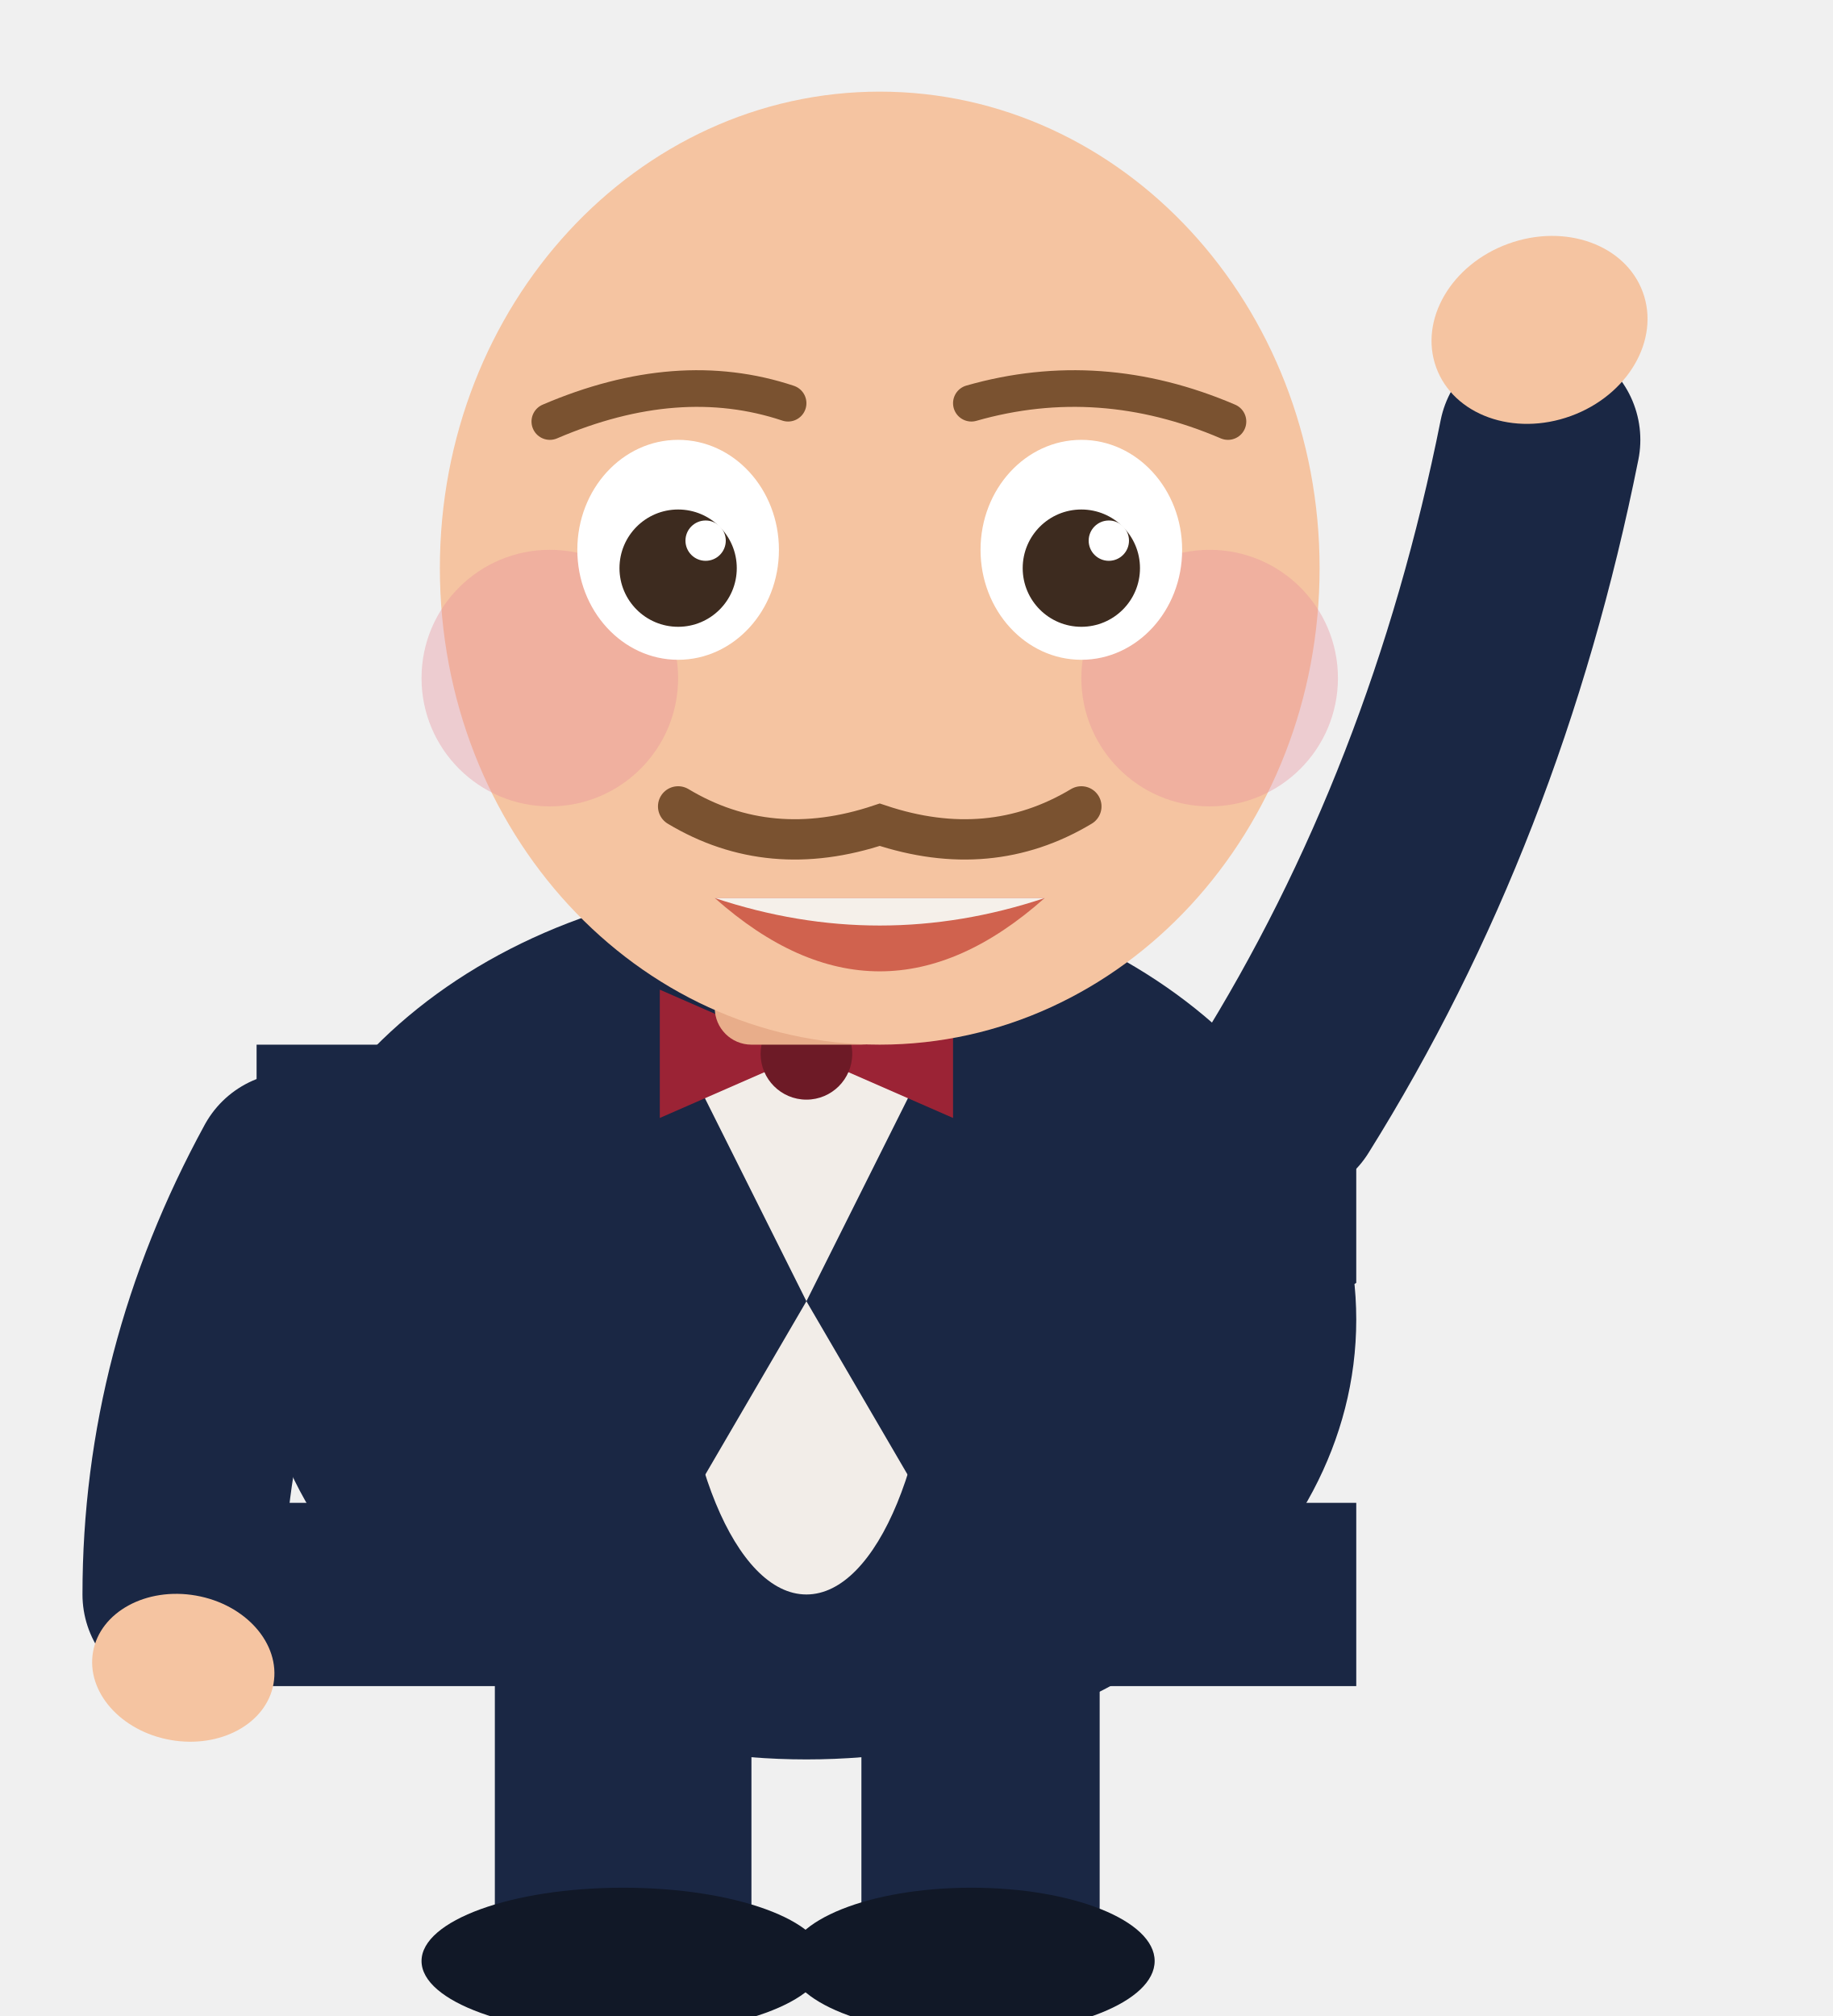
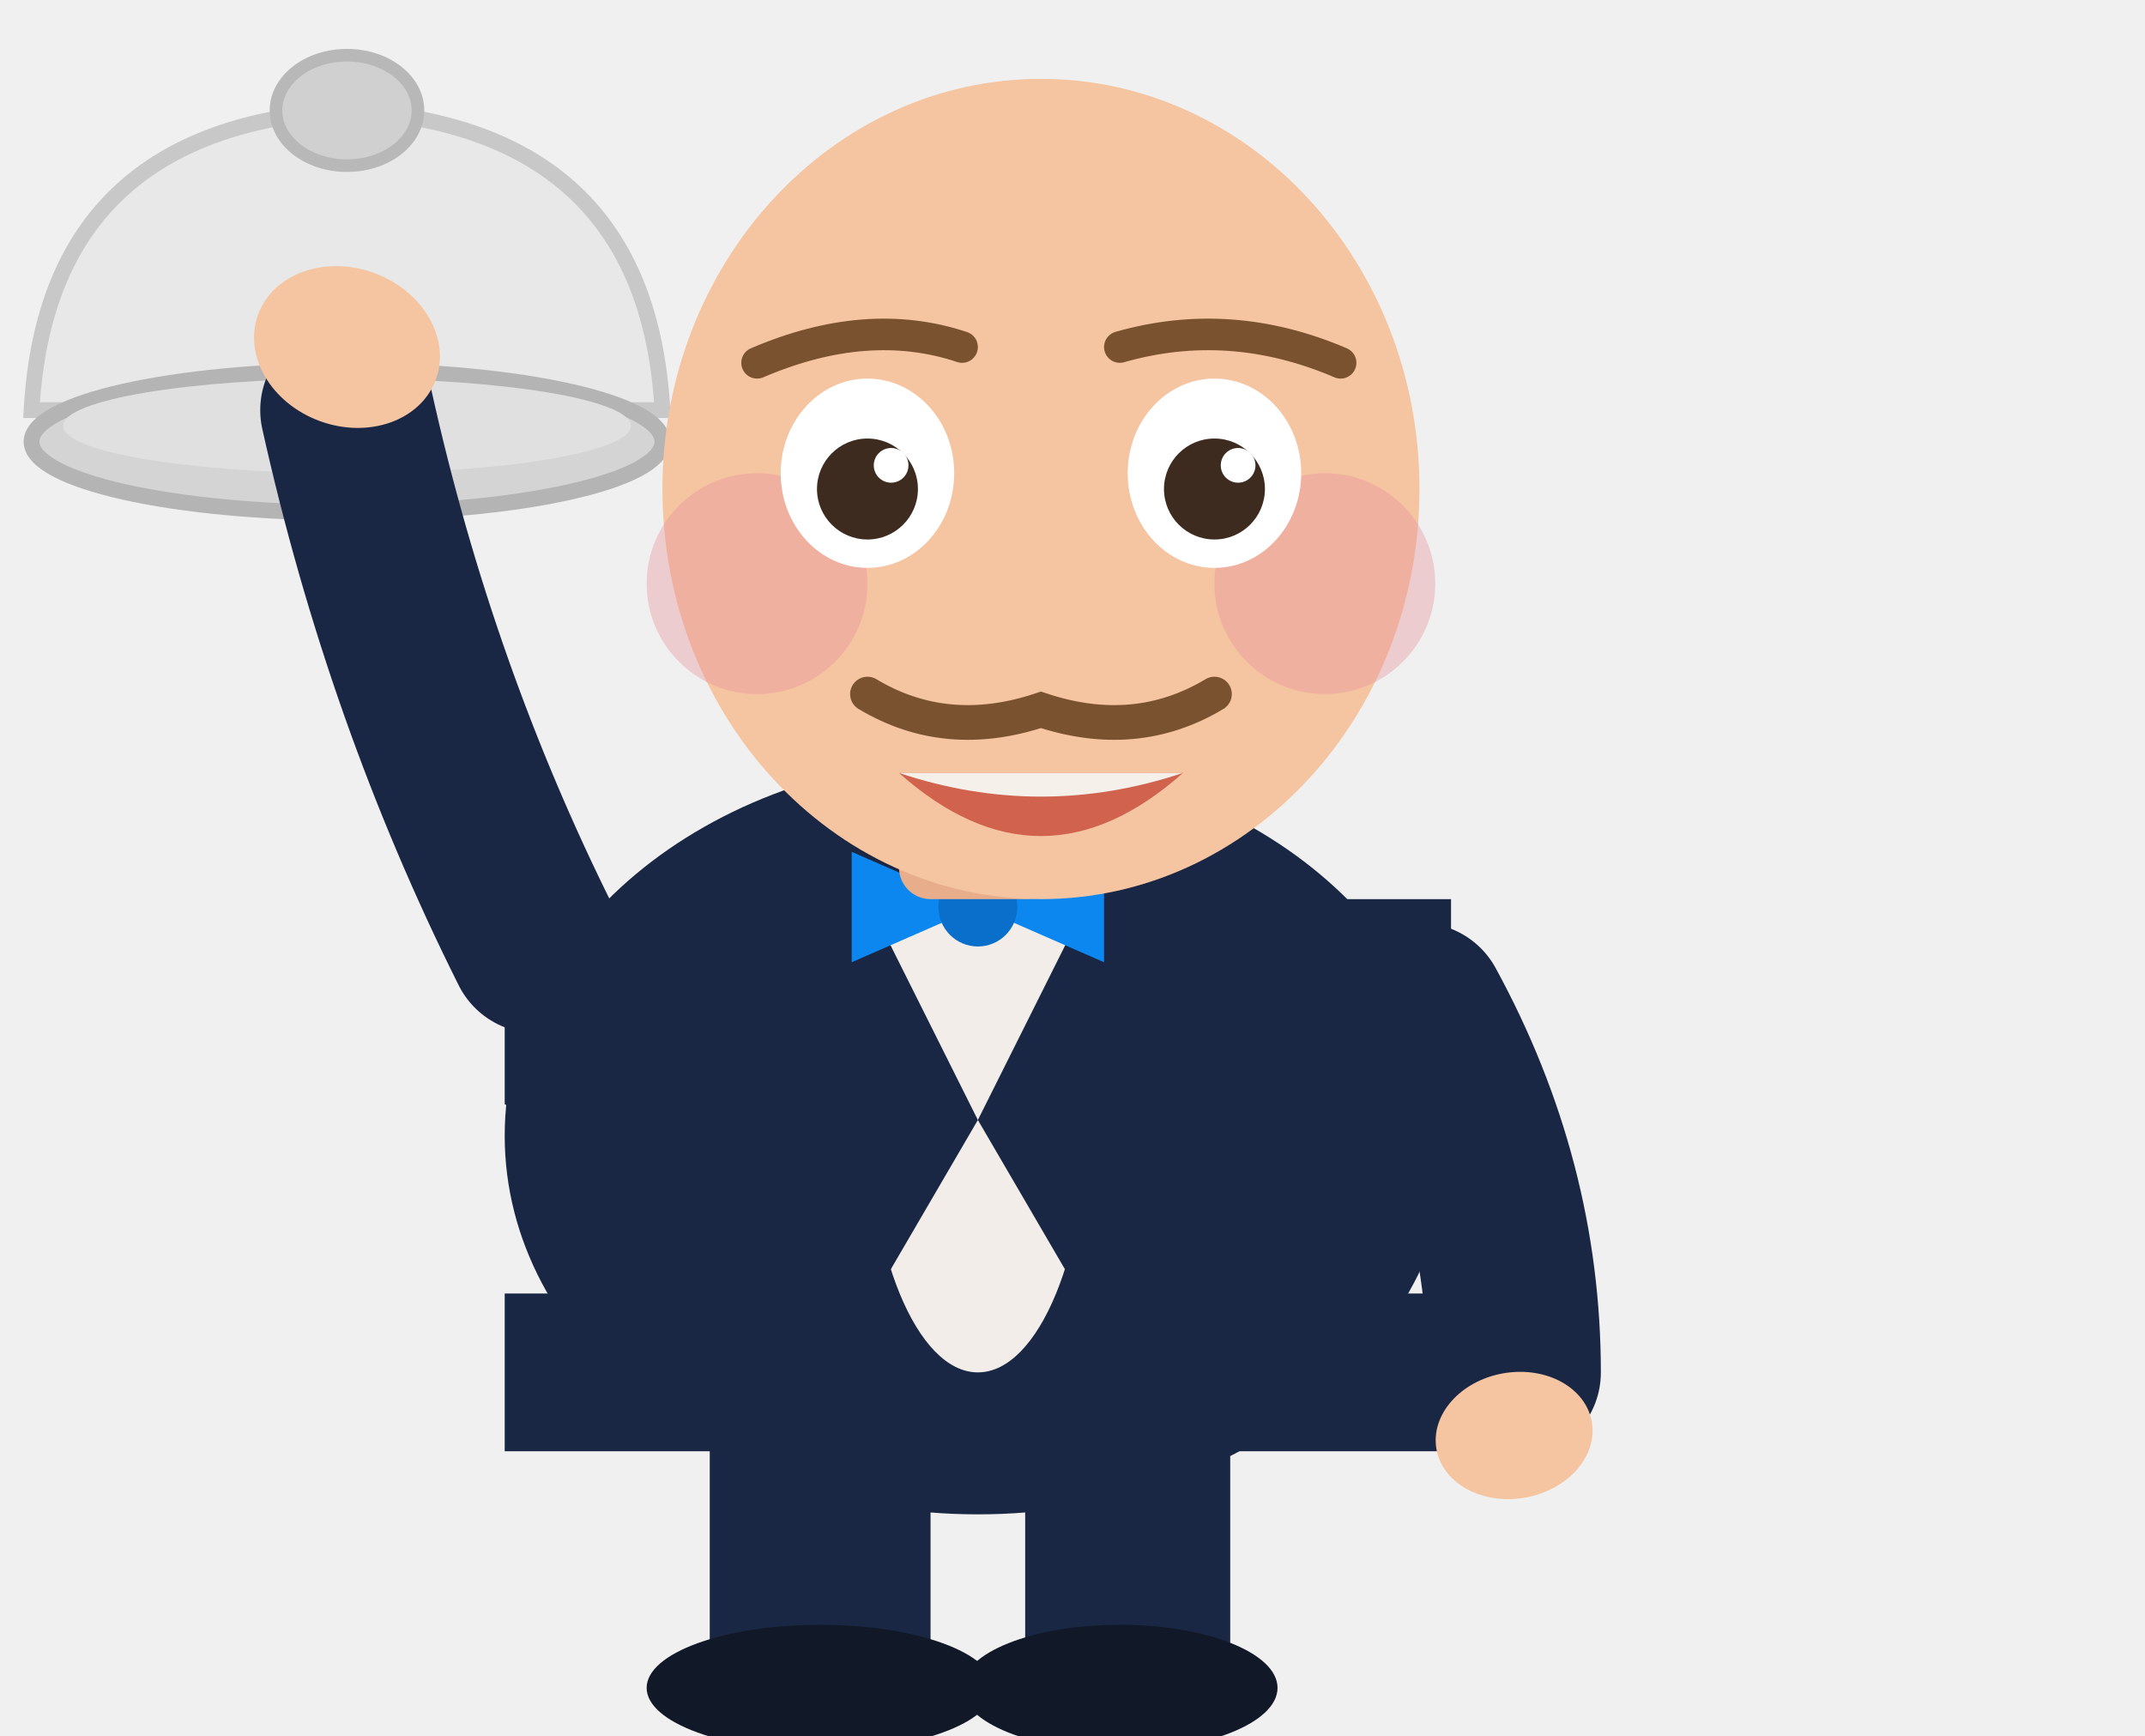
- <svg xmlns="http://www.w3.org/2000/svg" viewBox="0 0 100 110">
+ <svg xmlns="http://www.w3.org/2000/svg" viewBox="-18 0 136 110">
+   <path d="M-16 26 Q-15 8 4 7 Q23 8 24 26 Z" fill="#E8E8E8" stroke="#C8C8C8" stroke-width="1" />
+   <ellipse cx="4" cy="7" rx="4.5" ry="3.5" fill="#D0D0D0" stroke="#B8B8B8" stroke-width="0.8" />
+   <ellipse cx="4" cy="28" rx="20" ry="4.5" fill="#D4D4D4" stroke="#B4B4B4" stroke-width="1" />
+   <ellipse cx="4" cy="27" rx="18" ry="3" fill="#E0E0E0" />
  <rect x="27" y="88" width="14" height="20" rx="4" fill="#1a2744" />
  <rect x="47" y="88" width="13" height="20" rx="4" fill="#1a2744" />
  <ellipse cx="34" cy="107" rx="11" ry="4" fill="#111827" />
  <ellipse cx="53" cy="107" rx="10" ry="4" fill="#111827" />
  <ellipse cx="44" cy="72" rx="30" ry="24" fill="#1a2744" />
  <rect x="14" y="82" width="60" height="10" fill="#1a2744" />
-   <path d="M16 64 Q10 75 10 87" stroke="#1a2744" stroke-width="11" fill="none" stroke-linecap="round" />
-   <ellipse cx="10" cy="91" rx="5" ry="4" fill="#f5c4a1" transform="rotate(10 10 91)" />
-   <path d="M70 60 Q80 44 84 24" stroke="#1a2744" stroke-width="11" fill="none" stroke-linecap="round" />
-   <ellipse cx="84" cy="18" rx="6" ry="5" fill="#f5c4a1" transform="rotate(-20 84 18)" />
+   <path d="M72 64 Q78 75 78 87" stroke="#1a2744" stroke-width="11" fill="none" stroke-linecap="round" />
+   <ellipse cx="78" cy="91" rx="5" ry="4" fill="#f5c4a1" transform="rotate(-10 78 91)" />
+   <path d="M16 60 Q8 44 4 26" stroke="#1a2744" stroke-width="11" fill="none" stroke-linecap="round" />
+   <ellipse cx="4" cy="22" rx="6" ry="5" fill="#f5c4a1" transform="rotate(20 4 22)" />
  <ellipse cx="44" cy="70" rx="7" ry="17" fill="#f2ede8" />
  <path d="M37 57 L44 71 L37 83 L14 70 L14 57Z" fill="#1a2744" />
  <path d="M51 57 L44 71 L51 83 L74 70 L74 57Z" fill="#1a2744" />
  <path d="M37 57 L44 54 L51 57" fill="white" />
-   <path d="M36 54 L44 57.5 L36 61Z" fill="#9b2335" />
-   <path d="M52 54 L44 57.5 L52 61Z" fill="#9b2335" />
-   <circle cx="44" cy="57.5" r="2.5" fill="#6d1a26" />
+   <path d="M36 54 L44 57.5 L36 61Z" fill="#0c87f0" />
+   <path d="M52 54 L44 57.5 L52 61Z" fill="#0c87f0" />
+   <circle cx="44" cy="57.5" r="2.5" fill="#0a6ecb" />
  <rect x="39" y="50" width="10" height="7" rx="2" fill="#e8ad8a" />
  <ellipse cx="48" cy="31" rx="24" ry="26" fill="#f5c4a1" />
  <circle cx="30" cy="37" r="7" fill="#e8909a" opacity="0.38" />
  <circle cx="66" cy="37" r="7" fill="#e8909a" opacity="0.38" />
  <path d="M30 23 Q37 20 43 22" stroke="#7a5230" stroke-width="2" fill="none" stroke-linecap="round" />
  <path d="M53 22 Q60 20 67 23" stroke="#7a5230" stroke-width="2" fill="none" stroke-linecap="round" />
  <ellipse cx="37" cy="30" rx="5.5" ry="6" fill="white" />
  <circle cx="37" cy="31" r="3.2" fill="#3d2b1f" />
  <circle cx="38.5" cy="29.5" r="1.1" fill="white" />
  <ellipse cx="59" cy="30" rx="5.5" ry="6" fill="white" />
  <circle cx="59" cy="31" r="3.2" fill="#3d2b1f" />
  <circle cx="60.5" cy="29.5" r="1.1" fill="white" />
  <path d="M37 44 Q42 47 48 45 Q54 47 59 44" stroke="#7a5230" stroke-width="2.2" fill="none" stroke-linecap="round" />
  <path d="M39 49 Q48 57 57 49" fill="#c0392b" opacity="0.7" />
  <path d="M39 49 Q48 52 57 49" fill="#f5f0ea" />
</svg>
